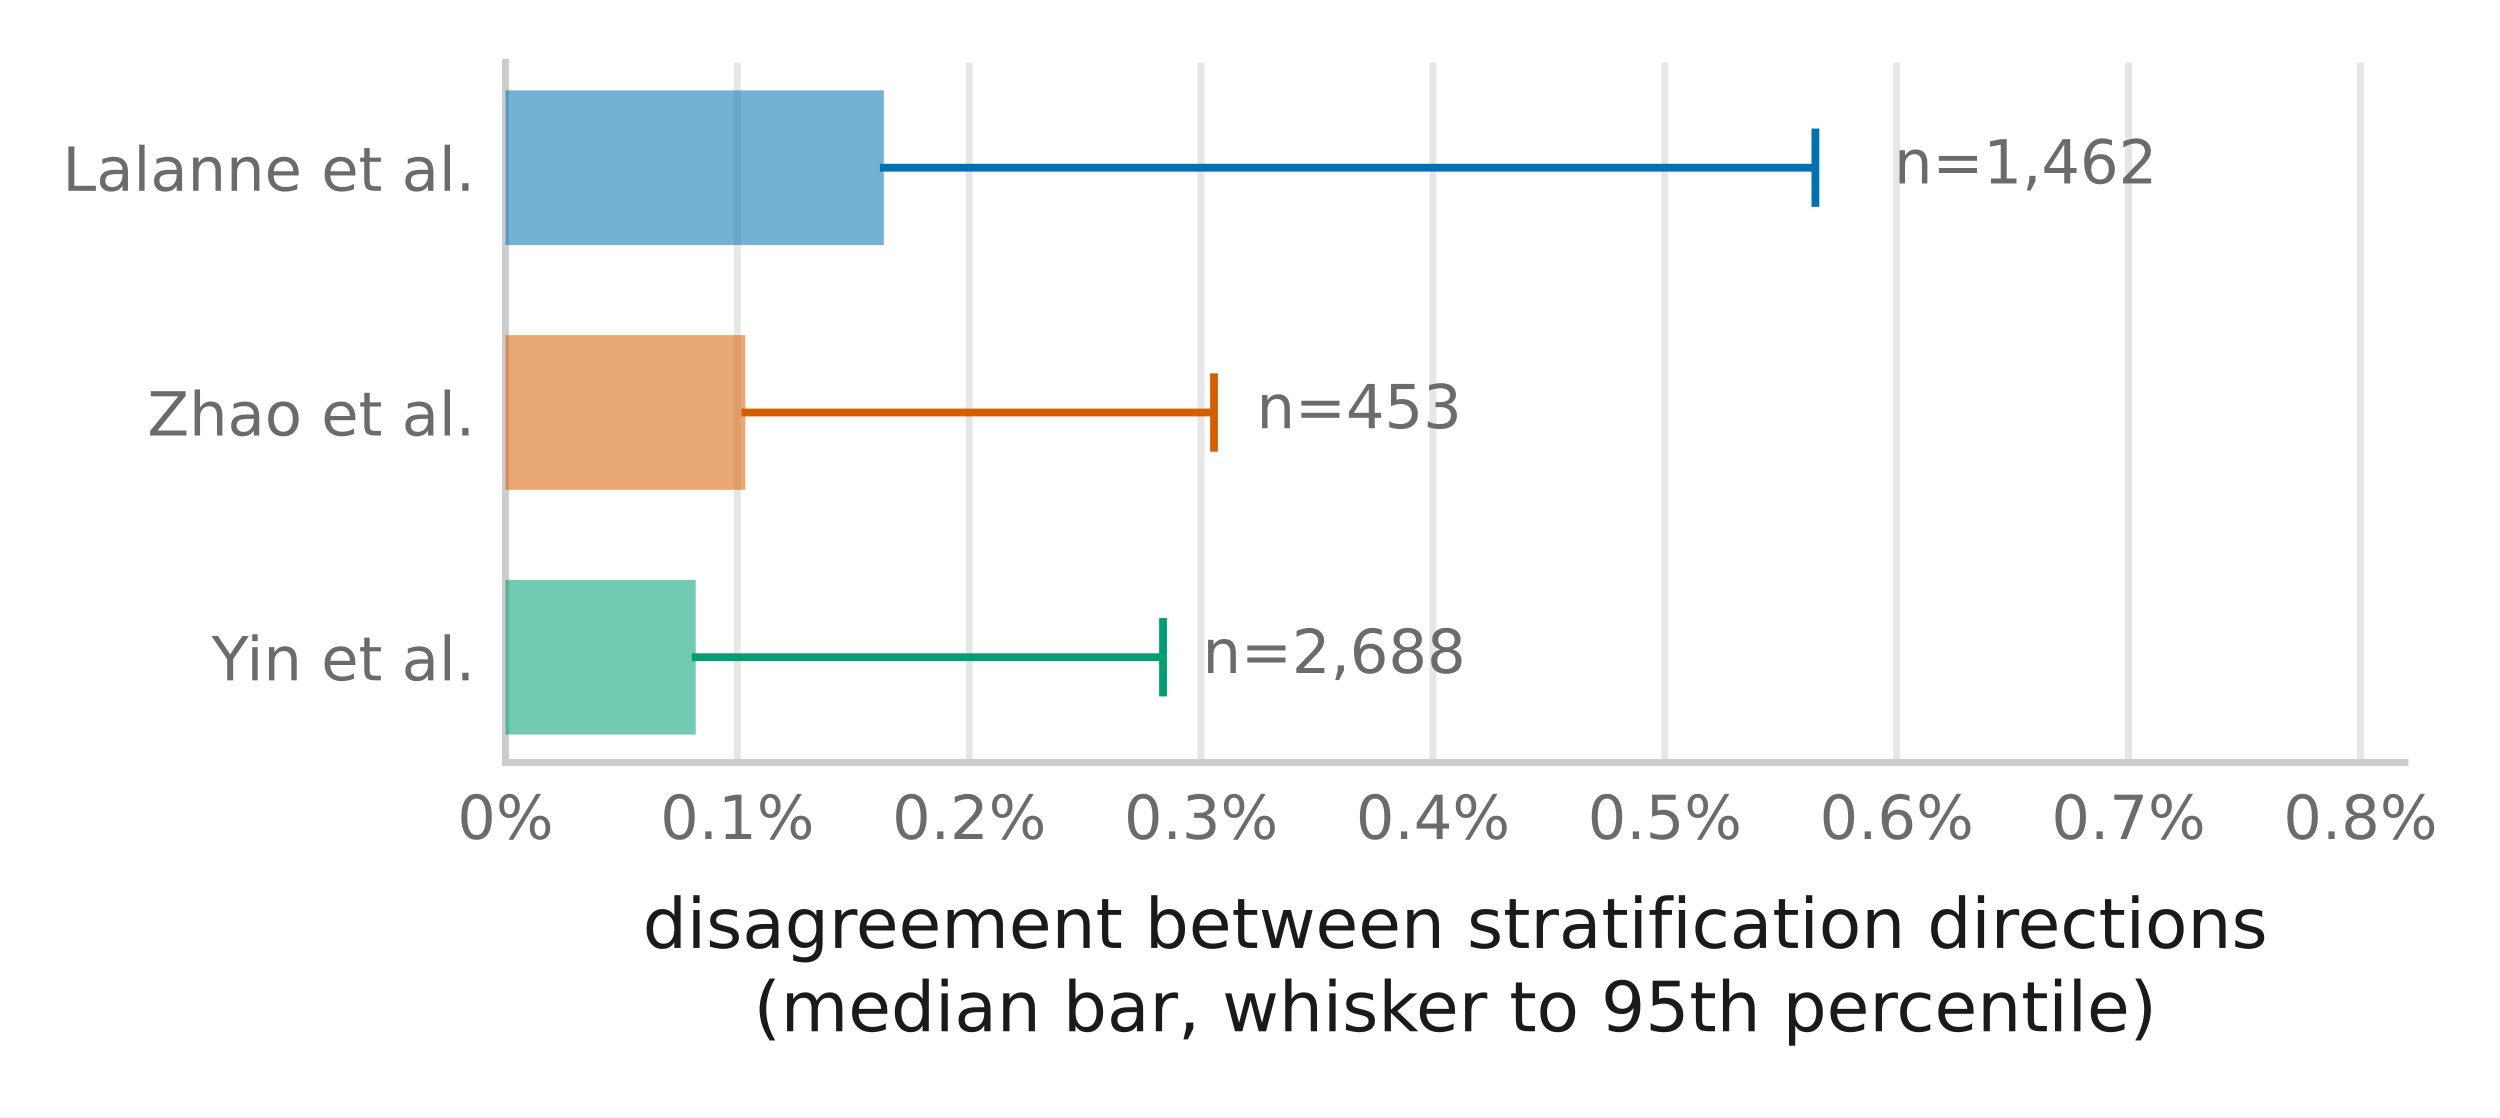
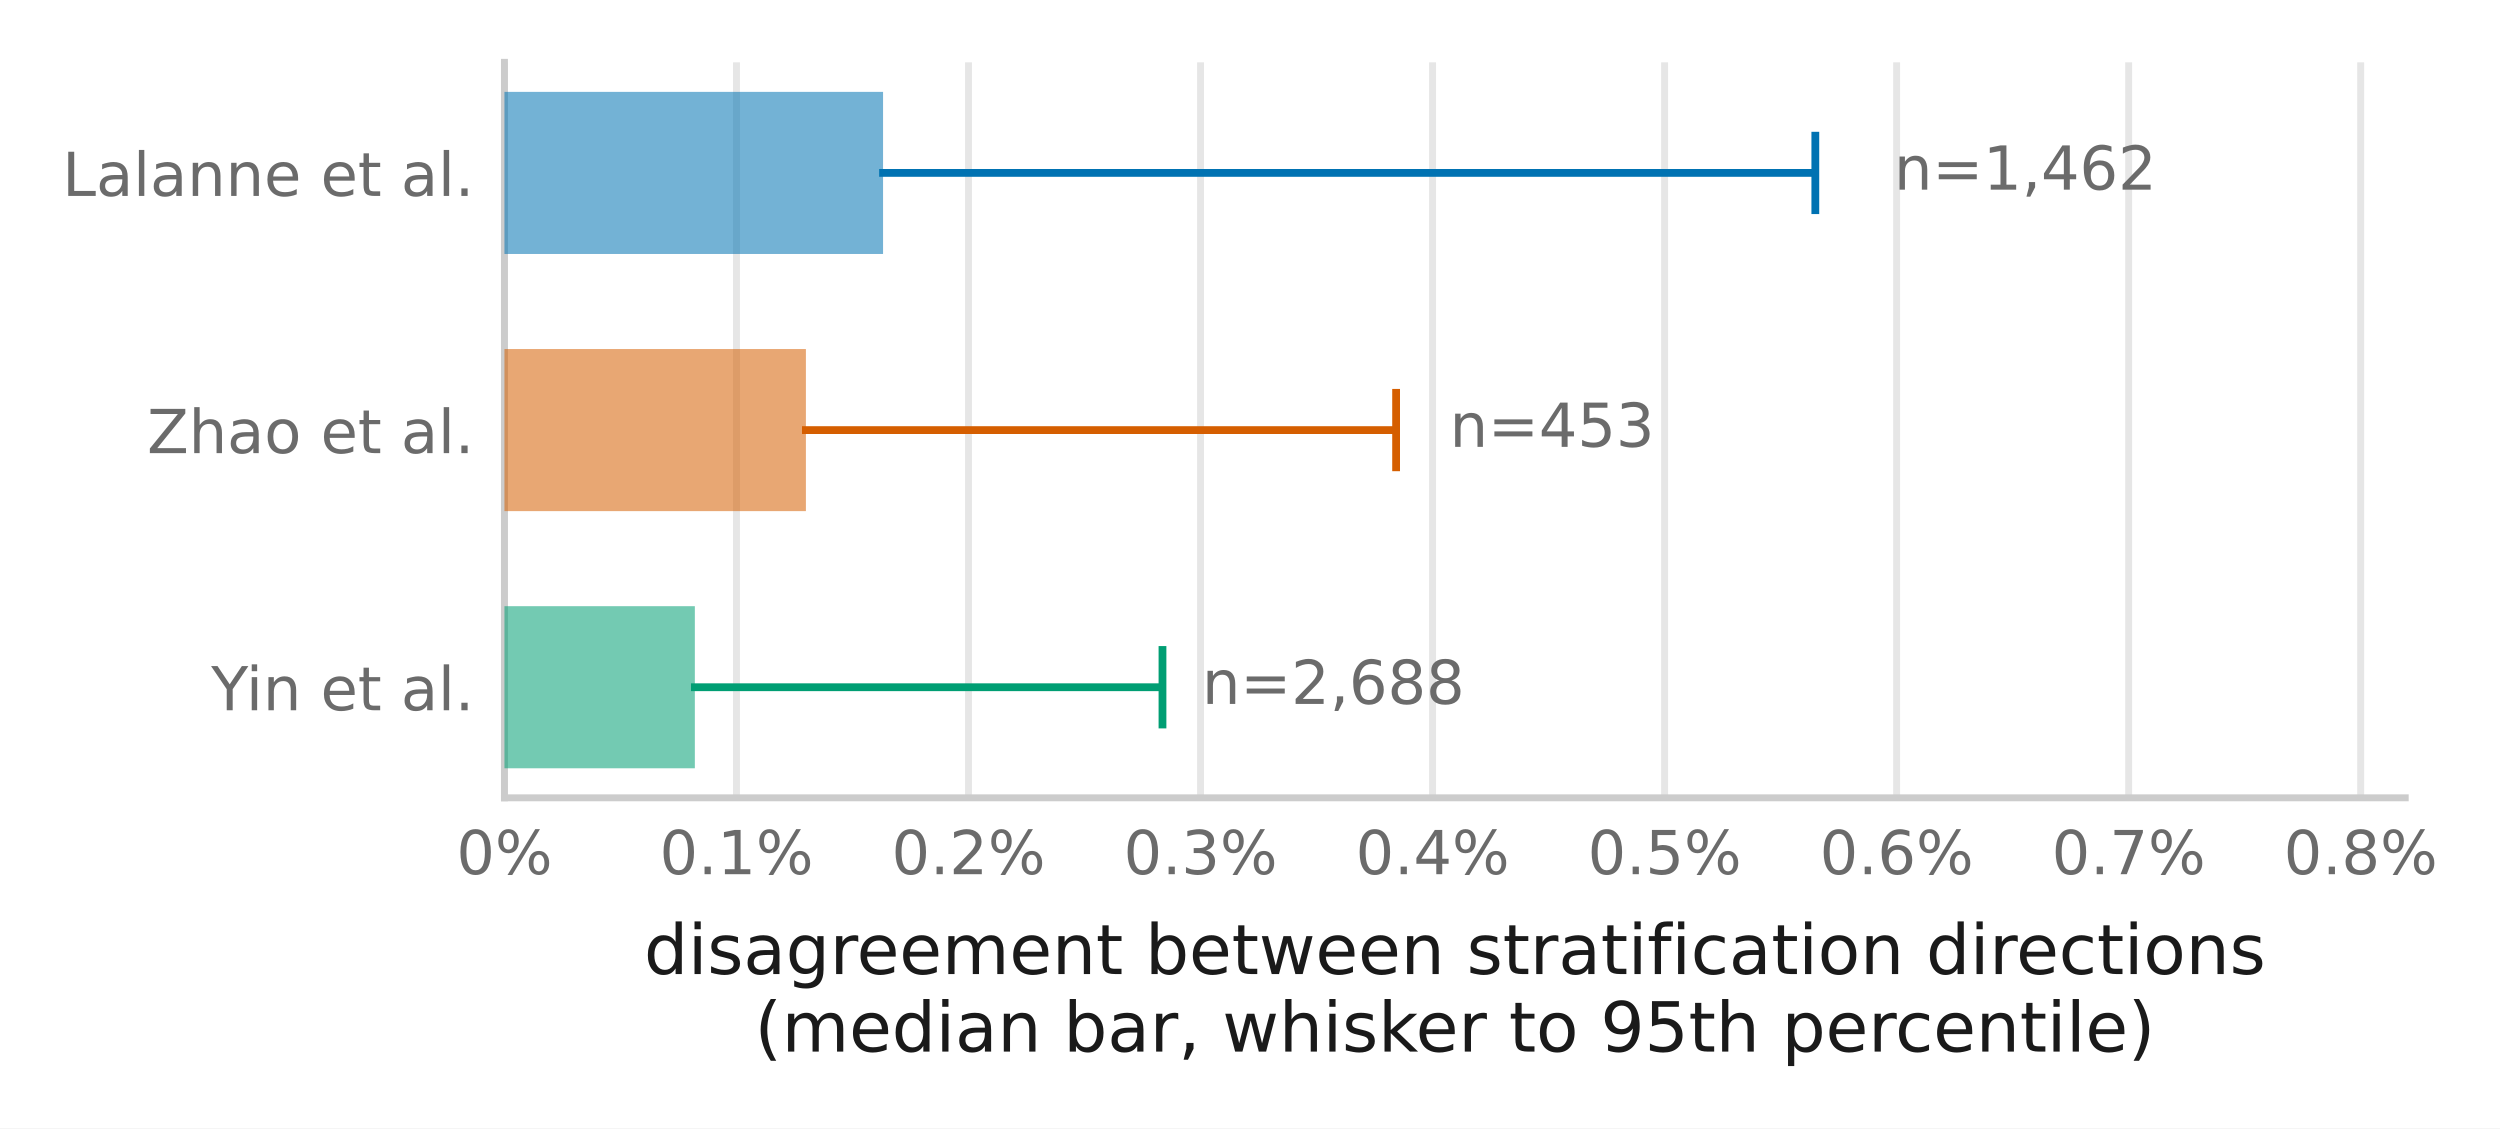
- <svg xmlns="http://www.w3.org/2000/svg" width="288.179pt" height="128.798pt" viewBox="0 0 288.179 128.798" version="1.1">
+ <svg xmlns="http://www.w3.org/2000/svg" width="288.75pt" height="130.323pt" viewBox="0 0 288.75 130.323" version="1.1">
  <defs>
    <style type="text/css">*{stroke-linejoin: round; stroke-linecap: butt}</style>
  </defs>
  <g id="figure_1">
    <g id="patch_1">
-       <path d="M 0 128.798  L 288.179 128.798  L 288.179 0  L 0 0  z " style="fill: #ffffff" />
+       <path d="M 0 130.323  L 288.75 130.323  L 288.75 0  L 0 0  z " style="fill: #ffffff" />
    </g>
    <g id="axes_1">
      <g id="patch_2">
-         <path d="M 58.264 87.893  L 277.218 87.893  L 277.218 7.2  L 58.264 7.2  z " style="fill: #ffffff" />
+         <path d="M 58.264 92.148  L 277.803 92.148  L 277.803 7.2  L 58.264 7.2  z " style="fill: #ffffff" />
      </g>
      <g id="matplotlib.axis_1">
        <g id="xtick_1">
          <g id="line2d_1">
-             <path d="M 58.264 87.893  L 58.264 7.2  " clip-path="url(#pf4a282e17c)" style="fill: none; stroke: #e6e6e6; stroke-width: 0.8; stroke-linecap: square" />
+             <path d="M 58.264 92.148  L 58.264 7.2  " clip-path="url(#p71f70c7b28)" style="fill: none; stroke: #e6e6e6; stroke-width: 0.8; stroke-linecap: square" />
          </g>
          <g id="line2d_2" />
          <g id="text_1">
-             <text style="font-size: 7px; font-family: 'DejaVu Sans', 'Bitstream Vera Sans', 'Computer Modern Sans Serif', 'Lucida Grande', 'Verdana', 'Geneva', 'Lucid', 'Arial', 'Helvetica', 'Avant Garde', sans-serif; text-anchor: middle; fill: #6b6b6b" x="58.264" y="96.711" transform="rotate(-0 58.26391 96.71148)">0%</text>
+             <text style="font-size: 7px; font-family: 'DejaVu Sans', 'Bitstream Vera Sans', 'Computer Modern Sans Serif', 'Lucida Grande', 'Verdana', 'Geneva', 'Lucid', 'Arial', 'Helvetica', 'Avant Garde', sans-serif; text-anchor: middle; fill: #6b6b6b" x="58.264" y="100.967" transform="rotate(-0 58.26391 100.9669)">0%</text>
          </g>
        </g>
        <g id="xtick_2">
          <g id="line2d_3">
-             <path d="M 84.992 87.893  L 84.992 7.2  " clip-path="url(#pf4a282e17c)" style="fill: none; stroke: #e6e6e6; stroke-width: 0.8; stroke-linecap: square" />
+             <path d="M 85.063 92.148  L 85.063 7.2  " clip-path="url(#p71f70c7b28)" style="fill: none; stroke: #e6e6e6; stroke-width: 0.8; stroke-linecap: square" />
          </g>
          <g id="line2d_4" />
          <g id="text_2">
-             <text style="font-size: 7px; font-family: 'DejaVu Sans', 'Bitstream Vera Sans', 'Computer Modern Sans Serif', 'Lucida Grande', 'Verdana', 'Geneva', 'Lucid', 'Arial', 'Helvetica', 'Avant Garde', sans-serif; text-anchor: middle; fill: #6b6b6b" x="84.992" y="96.711" transform="rotate(-0 84.99182 96.71148)">0.1%</text>
+             <text style="font-size: 7px; font-family: 'DejaVu Sans', 'Bitstream Vera Sans', 'Computer Modern Sans Serif', 'Lucida Grande', 'Verdana', 'Geneva', 'Lucid', 'Arial', 'Helvetica', 'Avant Garde', sans-serif; text-anchor: middle; fill: #6b6b6b" x="85.063" y="100.967" transform="rotate(-0 85.06323 100.9669)">0.1%</text>
          </g>
        </g>
        <g id="xtick_3">
          <g id="line2d_5">
-             <path d="M 111.72 87.893  L 111.72 7.2  " clip-path="url(#pf4a282e17c)" style="fill: none; stroke: #e6e6e6; stroke-width: 0.8; stroke-linecap: square" />
+             <path d="M 111.863 92.148  L 111.863 7.2  " clip-path="url(#p71f70c7b28)" style="fill: none; stroke: #e6e6e6; stroke-width: 0.8; stroke-linecap: square" />
          </g>
          <g id="line2d_6" />
          <g id="text_3">
-             <text style="font-size: 7px; font-family: 'DejaVu Sans', 'Bitstream Vera Sans', 'Computer Modern Sans Serif', 'Lucida Grande', 'Verdana', 'Geneva', 'Lucid', 'Arial', 'Helvetica', 'Avant Garde', sans-serif; text-anchor: middle; fill: #6b6b6b" x="111.72" y="96.711" transform="rotate(-0 111.7197 96.71148)">0.2%</text>
+             <text style="font-size: 7px; font-family: 'DejaVu Sans', 'Bitstream Vera Sans', 'Computer Modern Sans Serif', 'Lucida Grande', 'Verdana', 'Geneva', 'Lucid', 'Arial', 'Helvetica', 'Avant Garde', sans-serif; text-anchor: middle; fill: #6b6b6b" x="111.863" y="100.967" transform="rotate(-0 111.8626 100.9669)">0.2%</text>
          </g>
        </g>
        <g id="xtick_4">
          <g id="line2d_7">
-             <path d="M 138.448 87.893  L 138.448 7.2  " clip-path="url(#pf4a282e17c)" style="fill: none; stroke: #e6e6e6; stroke-width: 0.8; stroke-linecap: square" />
+             <path d="M 138.662 92.148  L 138.662 7.2  " clip-path="url(#p71f70c7b28)" style="fill: none; stroke: #e6e6e6; stroke-width: 0.8; stroke-linecap: square" />
          </g>
          <g id="line2d_8" />
          <g id="text_4">
-             <text style="font-size: 7px; font-family: 'DejaVu Sans', 'Bitstream Vera Sans', 'Computer Modern Sans Serif', 'Lucida Grande', 'Verdana', 'Geneva', 'Lucid', 'Arial', 'Helvetica', 'Avant Garde', sans-serif; text-anchor: middle; fill: #6b6b6b" x="138.448" y="96.711" transform="rotate(-0 138.4477 96.71148)">0.3%</text>
+             <text style="font-size: 7px; font-family: 'DejaVu Sans', 'Bitstream Vera Sans', 'Computer Modern Sans Serif', 'Lucida Grande', 'Verdana', 'Geneva', 'Lucid', 'Arial', 'Helvetica', 'Avant Garde', sans-serif; text-anchor: middle; fill: #6b6b6b" x="138.662" y="100.967" transform="rotate(-0 138.6619 100.9669)">0.3%</text>
          </g>
        </g>
        <g id="xtick_5">
          <g id="line2d_9">
-             <path d="M 165.176 87.893  L 165.176 7.2  " clip-path="url(#pf4a282e17c)" style="fill: none; stroke: #e6e6e6; stroke-width: 0.8; stroke-linecap: square" />
+             <path d="M 165.461 92.148  L 165.461 7.2  " clip-path="url(#p71f70c7b28)" style="fill: none; stroke: #e6e6e6; stroke-width: 0.8; stroke-linecap: square" />
          </g>
          <g id="line2d_10" />
          <g id="text_5">
-             <text style="font-size: 7px; font-family: 'DejaVu Sans', 'Bitstream Vera Sans', 'Computer Modern Sans Serif', 'Lucida Grande', 'Verdana', 'Geneva', 'Lucid', 'Arial', 'Helvetica', 'Avant Garde', sans-serif; text-anchor: middle; fill: #6b6b6b" x="165.176" y="96.711" transform="rotate(-0 165.1756 96.71148)">0.4%</text>
+             <text style="font-size: 7px; font-family: 'DejaVu Sans', 'Bitstream Vera Sans', 'Computer Modern Sans Serif', 'Lucida Grande', 'Verdana', 'Geneva', 'Lucid', 'Arial', 'Helvetica', 'Avant Garde', sans-serif; text-anchor: middle; fill: #6b6b6b" x="165.461" y="100.967" transform="rotate(-0 165.4612 100.9669)">0.4%</text>
          </g>
        </g>
        <g id="xtick_6">
          <g id="line2d_11">
-             <path d="M 191.903 87.893  L 191.903 7.2  " clip-path="url(#pf4a282e17c)" style="fill: none; stroke: #e6e6e6; stroke-width: 0.8; stroke-linecap: square" />
+             <path d="M 192.261 92.148  L 192.261 7.2  " clip-path="url(#p71f70c7b28)" style="fill: none; stroke: #e6e6e6; stroke-width: 0.8; stroke-linecap: square" />
          </g>
          <g id="line2d_12" />
          <g id="text_6">
-             <text style="font-size: 7px; font-family: 'DejaVu Sans', 'Bitstream Vera Sans', 'Computer Modern Sans Serif', 'Lucida Grande', 'Verdana', 'Geneva', 'Lucid', 'Arial', 'Helvetica', 'Avant Garde', sans-serif; text-anchor: middle; fill: #6b6b6b" x="191.903" y="96.711" transform="rotate(-0 191.9035 96.71148)">0.5%</text>
+             <text style="font-size: 7px; font-family: 'DejaVu Sans', 'Bitstream Vera Sans', 'Computer Modern Sans Serif', 'Lucida Grande', 'Verdana', 'Geneva', 'Lucid', 'Arial', 'Helvetica', 'Avant Garde', sans-serif; text-anchor: middle; fill: #6b6b6b" x="192.261" y="100.967" transform="rotate(-0 192.2605 100.9669)">0.5%</text>
          </g>
        </g>
        <g id="xtick_7">
          <g id="line2d_13">
-             <path d="M 218.631 87.893  L 218.631 7.2  " clip-path="url(#pf4a282e17c)" style="fill: none; stroke: #e6e6e6; stroke-width: 0.8; stroke-linecap: square" />
+             <path d="M 219.06 92.148  L 219.06 7.2  " clip-path="url(#p71f70c7b28)" style="fill: none; stroke: #e6e6e6; stroke-width: 0.8; stroke-linecap: square" />
          </g>
          <g id="line2d_14" />
          <g id="text_7">
-             <text style="font-size: 7px; font-family: 'DejaVu Sans', 'Bitstream Vera Sans', 'Computer Modern Sans Serif', 'Lucida Grande', 'Verdana', 'Geneva', 'Lucid', 'Arial', 'Helvetica', 'Avant Garde', sans-serif; text-anchor: middle; fill: #6b6b6b" x="218.631" y="96.711" transform="rotate(-0 218.6314 96.71148)">0.6%</text>
+             <text style="font-size: 7px; font-family: 'DejaVu Sans', 'Bitstream Vera Sans', 'Computer Modern Sans Serif', 'Lucida Grande', 'Verdana', 'Geneva', 'Lucid', 'Arial', 'Helvetica', 'Avant Garde', sans-serif; text-anchor: middle; fill: #6b6b6b" x="219.06" y="100.967" transform="rotate(-0 219.0599 100.9669)">0.6%</text>
          </g>
        </g>
        <g id="xtick_8">
          <g id="line2d_15">
-             <path d="M 245.359 87.893  L 245.359 7.2  " clip-path="url(#pf4a282e17c)" style="fill: none; stroke: #e6e6e6; stroke-width: 0.8; stroke-linecap: square" />
+             <path d="M 245.859 92.148  L 245.859 7.2  " clip-path="url(#p71f70c7b28)" style="fill: none; stroke: #e6e6e6; stroke-width: 0.8; stroke-linecap: square" />
          </g>
          <g id="line2d_16" />
          <g id="text_8">
-             <text style="font-size: 7px; font-family: 'DejaVu Sans', 'Bitstream Vera Sans', 'Computer Modern Sans Serif', 'Lucida Grande', 'Verdana', 'Geneva', 'Lucid', 'Arial', 'Helvetica', 'Avant Garde', sans-serif; text-anchor: middle; fill: #6b6b6b" x="245.359" y="96.711" transform="rotate(-0 245.3593 96.71148)">0.7%</text>
+             <text style="font-size: 7px; font-family: 'DejaVu Sans', 'Bitstream Vera Sans', 'Computer Modern Sans Serif', 'Lucida Grande', 'Verdana', 'Geneva', 'Lucid', 'Arial', 'Helvetica', 'Avant Garde', sans-serif; text-anchor: middle; fill: #6b6b6b" x="245.859" y="100.967" transform="rotate(-0 245.8592 100.9669)">0.7%</text>
          </g>
        </g>
        <g id="xtick_9">
          <g id="line2d_17">
-             <path d="M 272.087 87.893  L 272.087 7.2  " clip-path="url(#pf4a282e17c)" style="fill: none; stroke: #e6e6e6; stroke-width: 0.8; stroke-linecap: square" />
+             <path d="M 272.659 92.148  L 272.659 7.2  " clip-path="url(#p71f70c7b28)" style="fill: none; stroke: #e6e6e6; stroke-width: 0.8; stroke-linecap: square" />
          </g>
          <g id="line2d_18" />
          <g id="text_9">
-             <text style="font-size: 7px; font-family: 'DejaVu Sans', 'Bitstream Vera Sans', 'Computer Modern Sans Serif', 'Lucida Grande', 'Verdana', 'Geneva', 'Lucid', 'Arial', 'Helvetica', 'Avant Garde', sans-serif; text-anchor: middle; fill: #6b6b6b" x="272.087" y="96.711" transform="rotate(-0 272.0872 96.71148)">0.8%</text>
+             <text style="font-size: 7px; font-family: 'DejaVu Sans', 'Bitstream Vera Sans', 'Computer Modern Sans Serif', 'Lucida Grande', 'Verdana', 'Geneva', 'Lucid', 'Arial', 'Helvetica', 'Avant Garde', sans-serif; text-anchor: middle; fill: #6b6b6b" x="272.659" y="100.967" transform="rotate(-0 272.6585 100.9669)">0.8%</text>
          </g>
        </g>
        <g id="text_10">
-           <text style="font-size: 8px; font-family: 'DejaVu Sans', 'Bitstream Vera Sans', 'Computer Modern Sans Serif', 'Lucida Grande', 'Verdana', 'Geneva', 'Lucid', 'Arial', 'Helvetica', 'Avant Garde', sans-serif; fill: #1a1a1a" transform="translate(74.09323 109.2727)">disagreement between stratification directions</text>
-           <text style="font-size: 8px; font-family: 'DejaVu Sans', 'Bitstream Vera Sans', 'Computer Modern Sans Serif', 'Lucida Grande', 'Verdana', 'Geneva', 'Lucid', 'Arial', 'Helvetica', 'Avant Garde', sans-serif; fill: #1a1a1a" transform="translate(86.86885 118.8748)">(median bar, whisker to 95th percentile)</text>
+           <text style="font-size: 8px; font-family: 'DejaVu Sans', 'Bitstream Vera Sans', 'Computer Modern Sans Serif', 'Lucida Grande', 'Verdana', 'Geneva', 'Lucid', 'Arial', 'Helvetica', 'Avant Garde', sans-serif; fill: #1a1a1a" transform="translate(74.38948 112.5014)">disagreement between stratification directions</text>
+           <text style="font-size: 8px; font-family: 'DejaVu Sans', 'Bitstream Vera Sans', 'Computer Modern Sans Serif', 'Lucida Grande', 'Verdana', 'Geneva', 'Lucid', 'Arial', 'Helvetica', 'Avant Garde', sans-serif; fill: #1a1a1a" transform="translate(87.16573 121.4597)">(median bar, whisker to 95th percentile)</text>
        </g>
      </g>
      <g id="matplotlib.axis_2">
        <g id="ytick_1">
          <g id="line2d_19" />
          <g id="text_11">
-             <text style="font-size: 7px; font-family: 'DejaVu Sans', 'Bitstream Vera Sans', 'Computer Modern Sans Serif', 'Lucida Grande', 'Verdana', 'Geneva', 'Lucid', 'Arial', 'Helvetica', 'Avant Garde', sans-serif; text-anchor: end; fill: #6b6b6b" x="54.764" y="78.42" transform="rotate(-0 54.76391 78.42039)">Yin et al.</text>
+             <text style="font-size: 7px; font-family: 'DejaVu Sans', 'Bitstream Vera Sans', 'Computer Modern Sans Serif', 'Lucida Grande', 'Verdana', 'Geneva', 'Lucid', 'Arial', 'Helvetica', 'Avant Garde', sans-serif; text-anchor: end; fill: #6b6b6b" x="54.764" y="82.036" transform="rotate(-0 54.76391 82.03555)">Yin et al.</text>
          </g>
        </g>
        <g id="ytick_2">
          <g id="line2d_20" />
          <g id="text_12">
-             <text style="font-size: 7px; font-family: 'DejaVu Sans', 'Bitstream Vera Sans', 'Computer Modern Sans Serif', 'Lucida Grande', 'Verdana', 'Geneva', 'Lucid', 'Arial', 'Helvetica', 'Avant Garde', sans-serif; text-anchor: end; fill: #6b6b6b" x="54.764" y="50.206" transform="rotate(-0 54.76391 50.20602)">Zhao et al.</text>
+             <text style="font-size: 7px; font-family: 'DejaVu Sans', 'Bitstream Vera Sans', 'Computer Modern Sans Serif', 'Lucida Grande', 'Verdana', 'Geneva', 'Lucid', 'Arial', 'Helvetica', 'Avant Garde', sans-serif; text-anchor: end; fill: #6b6b6b" x="54.764" y="52.333" transform="rotate(-0 54.76391 52.33345)">Zhao et al.</text>
          </g>
        </g>
        <g id="ytick_3">
          <g id="line2d_21" />
          <g id="text_13">
-             <text style="font-size: 7px; font-family: 'DejaVu Sans', 'Bitstream Vera Sans', 'Computer Modern Sans Serif', 'Lucida Grande', 'Verdana', 'Geneva', 'Lucid', 'Arial', 'Helvetica', 'Avant Garde', sans-serif; text-anchor: end; fill: #6b6b6b" x="54.764" y="21.992" transform="rotate(-0 54.76391 21.99164)">Lalanne et al.</text>
+             <text style="font-size: 7px; font-family: 'DejaVu Sans', 'Bitstream Vera Sans', 'Computer Modern Sans Serif', 'Lucida Grande', 'Verdana', 'Geneva', 'Lucid', 'Arial', 'Helvetica', 'Avant Garde', sans-serif; text-anchor: end; fill: #6b6b6b" x="54.764" y="22.631" transform="rotate(-0 54.76391 22.63135)">Lalanne et al.</text>
          </g>
        </g>
      </g>
      <g id="patch_3">
-         <path d="M 58.264 87.893  L 58.264 7.2  " style="fill: none; stroke: #cccccc; stroke-width: 0.8; stroke-linejoin: miter; stroke-linecap: square" />
+         <path d="M 58.264 92.148  L 58.264 7.2  " style="fill: none; stroke: #cccccc; stroke-width: 0.8; stroke-linejoin: miter; stroke-linecap: square" />
      </g>
      <g id="patch_4">
-         <path d="M 58.264 87.893  L 277.218 87.893  " style="fill: none; stroke: #cccccc; stroke-width: 0.8; stroke-linejoin: miter; stroke-linecap: square" />
+         <path d="M 58.264 92.148  L 277.803 92.148  " style="fill: none; stroke: #cccccc; stroke-width: 0.8; stroke-linejoin: miter; stroke-linecap: square" />
      </g>
      <g id="patch_5">
-         <path d="M 58.264 84.225  L 79.748 84.225  L 79.748 67.297  L 58.264 67.297  z " clip-path="url(#pf4a282e17c)" style="fill: #009e73; opacity: 0.55; stroke: #009e73; stroke-width: 0.9; stroke-linejoin: miter" />
+         <path d="M 58.264 88.287  L 79.805 88.287  L 79.805 70.465  L 58.264 70.465  z " clip-path="url(#p71f70c7b28)" style="fill: #009e73; opacity: 0.55; stroke: #009e73; stroke-width: 0.9; stroke-linejoin: miter" />
      </g>
      <g id="patch_6">
-         <path d="M 58.264 56.011  L 85.468 56.011  L 85.468 39.082  L 58.264 39.082  z " clip-path="url(#pf4a282e17c)" style="fill: #d55e00; opacity: 0.55; stroke: #d55e00; stroke-width: 0.9; stroke-linejoin: miter" />
+         <path d="M 58.264 58.585  L 92.631 58.585  L 92.631 40.763  L 58.264 40.763  z " clip-path="url(#p71f70c7b28)" style="fill: #d55e00; opacity: 0.55; stroke: #d55e00; stroke-width: 0.9; stroke-linejoin: miter" />
      </g>
      <g id="patch_7">
-         <path d="M 58.264 27.796  L 101.428 27.796  L 101.428 10.868  L 58.264 10.868  z " clip-path="url(#pf4a282e17c)" style="fill: #0072b2; opacity: 0.55; stroke: #0072b2; stroke-width: 0.9; stroke-linejoin: miter" />
+         <path d="M 58.264 28.883  L 101.543 28.883  L 101.543 11.061  L 58.264 11.061  z " clip-path="url(#p71f70c7b28)" style="fill: #0072b2; opacity: 0.55; stroke: #0072b2; stroke-width: 0.9; stroke-linejoin: miter" />
      </g>
      <g id="text_14">
-         <text style="font-size: 7px; font-family: 'DejaVu Sans', 'Bitstream Vera Sans', 'Computer Modern Sans Serif', 'Lucida Grande', 'Verdana', 'Geneva', 'Lucid', 'Arial', 'Helvetica', 'Avant Garde', sans-serif; text-anchor: start; fill: #6b6b6b" x="138.613" y="77.579" transform="rotate(-0 138.6129 77.5793)">n=2,688</text>
+         <text style="font-size: 7px; font-family: 'DejaVu Sans', 'Bitstream Vera Sans', 'Computer Modern Sans Serif', 'Lucida Grande', 'Verdana', 'Geneva', 'Lucid', 'Arial', 'Helvetica', 'Avant Garde', sans-serif; text-anchor: start; fill: #6b6b6b" x="138.828" y="81.308" transform="rotate(-0 138.8275 81.30766)">n=2,688</text>
      </g>
      <g id="text_15">
-         <text style="font-size: 7px; font-family: 'DejaVu Sans', 'Bitstream Vera Sans', 'Computer Modern Sans Serif', 'Lucida Grande', 'Verdana', 'Geneva', 'Lucid', 'Arial', 'Helvetica', 'Avant Garde', sans-serif; text-anchor: start; fill: #6b6b6b" x="144.841" y="49.365" transform="rotate(-0 144.8414 49.36492)">n=453</text>
+         <text style="font-size: 7px; font-family: 'DejaVu Sans', 'Bitstream Vera Sans', 'Computer Modern Sans Serif', 'Lucida Grande', 'Verdana', 'Geneva', 'Lucid', 'Arial', 'Helvetica', 'Avant Garde', sans-serif; text-anchor: start; fill: #6b6b6b" x="167.43" y="51.606" transform="rotate(-0 167.4297 51.60556)">n=453</text>
      </g>
      <g id="text_16">
-         <text style="font-size: 7px; font-family: 'DejaVu Sans', 'Bitstream Vera Sans', 'Computer Modern Sans Serif', 'Lucida Grande', 'Verdana', 'Geneva', 'Lucid', 'Arial', 'Helvetica', 'Avant Garde', sans-serif; text-anchor: start; fill: #6b6b6b" x="218.327" y="21.151" transform="rotate(-0 218.3266 21.15054)">n=1,462</text>
+         <text style="font-size: 7px; font-family: 'DejaVu Sans', 'Bitstream Vera Sans', 'Computer Modern Sans Serif', 'Lucida Grande', 'Verdana', 'Geneva', 'Lucid', 'Arial', 'Helvetica', 'Avant Garde', sans-serif; text-anchor: start; fill: #6b6b6b" x="218.754" y="21.903" transform="rotate(-0 218.7542 21.90347)">n=1,462</text>
      </g>
      <g id="LineCollection_1">
-         <path d="M 79.748 75.761  L 134.065 75.761  " clip-path="url(#pf4a282e17c)" style="fill: none; stroke: #009e73; stroke-width: 0.9" />
+         <path d="M 79.805 79.376  L 134.267 79.376  " clip-path="url(#p71f70c7b28)" style="fill: none; stroke: #009e73; stroke-width: 0.9" />
      </g>
      <g id="LineCollection_2">
-         <path d="M 134.065 80.275  L 134.065 71.247  " clip-path="url(#pf4a282e17c)" style="fill: none; stroke: #009e73; stroke-width: 0.9" />
+         <path d="M 134.267 84.128  L 134.267 74.624  " clip-path="url(#p71f70c7b28)" style="fill: none; stroke: #009e73; stroke-width: 0.9" />
      </g>
      <g id="LineCollection_3">
-         <path d="M 85.468 47.547  L 139.941 47.547  " clip-path="url(#pf4a282e17c)" style="fill: none; stroke: #d55e00; stroke-width: 0.9" />
+         <path d="M 92.631 49.674  L 161.25 49.674  " clip-path="url(#p71f70c7b28)" style="fill: none; stroke: #d55e00; stroke-width: 0.9" />
      </g>
      <g id="LineCollection_4">
-         <path d="M 139.941 52.061  L 139.941 43.032  " clip-path="url(#pf4a282e17c)" style="fill: none; stroke: #d55e00; stroke-width: 0.9" />
+         <path d="M 161.25 54.426  L 161.25 44.922  " clip-path="url(#p71f70c7b28)" style="fill: none; stroke: #d55e00; stroke-width: 0.9" />
      </g>
      <g id="LineCollection_5">
-         <path d="M 101.428 19.332  L 209.266 19.332  " clip-path="url(#pf4a282e17c)" style="fill: none; stroke: #0072b2; stroke-width: 0.9" />
+         <path d="M 101.543 19.972  L 209.67 19.972  " clip-path="url(#p71f70c7b28)" style="fill: none; stroke: #0072b2; stroke-width: 0.9" />
      </g>
      <g id="LineCollection_6">
-         <path d="M 209.266 23.846  L 209.266 14.818  " clip-path="url(#pf4a282e17c)" style="fill: none; stroke: #0072b2; stroke-width: 0.9" />
+         <path d="M 209.67 24.724  L 209.67 15.22  " clip-path="url(#p71f70c7b28)" style="fill: none; stroke: #0072b2; stroke-width: 0.9" />
      </g>
    </g>
  </g>
  <defs>
-     <clipPath id="pf4a282e17c">
-       <rect x="58.264" y="7.2" width="218.954" height="80.693" />
+     <clipPath id="p71f70c7b28">
+       <rect x="58.264" y="7.2" width="219.539" height="84.948" />
    </clipPath>
  </defs>
</svg>
